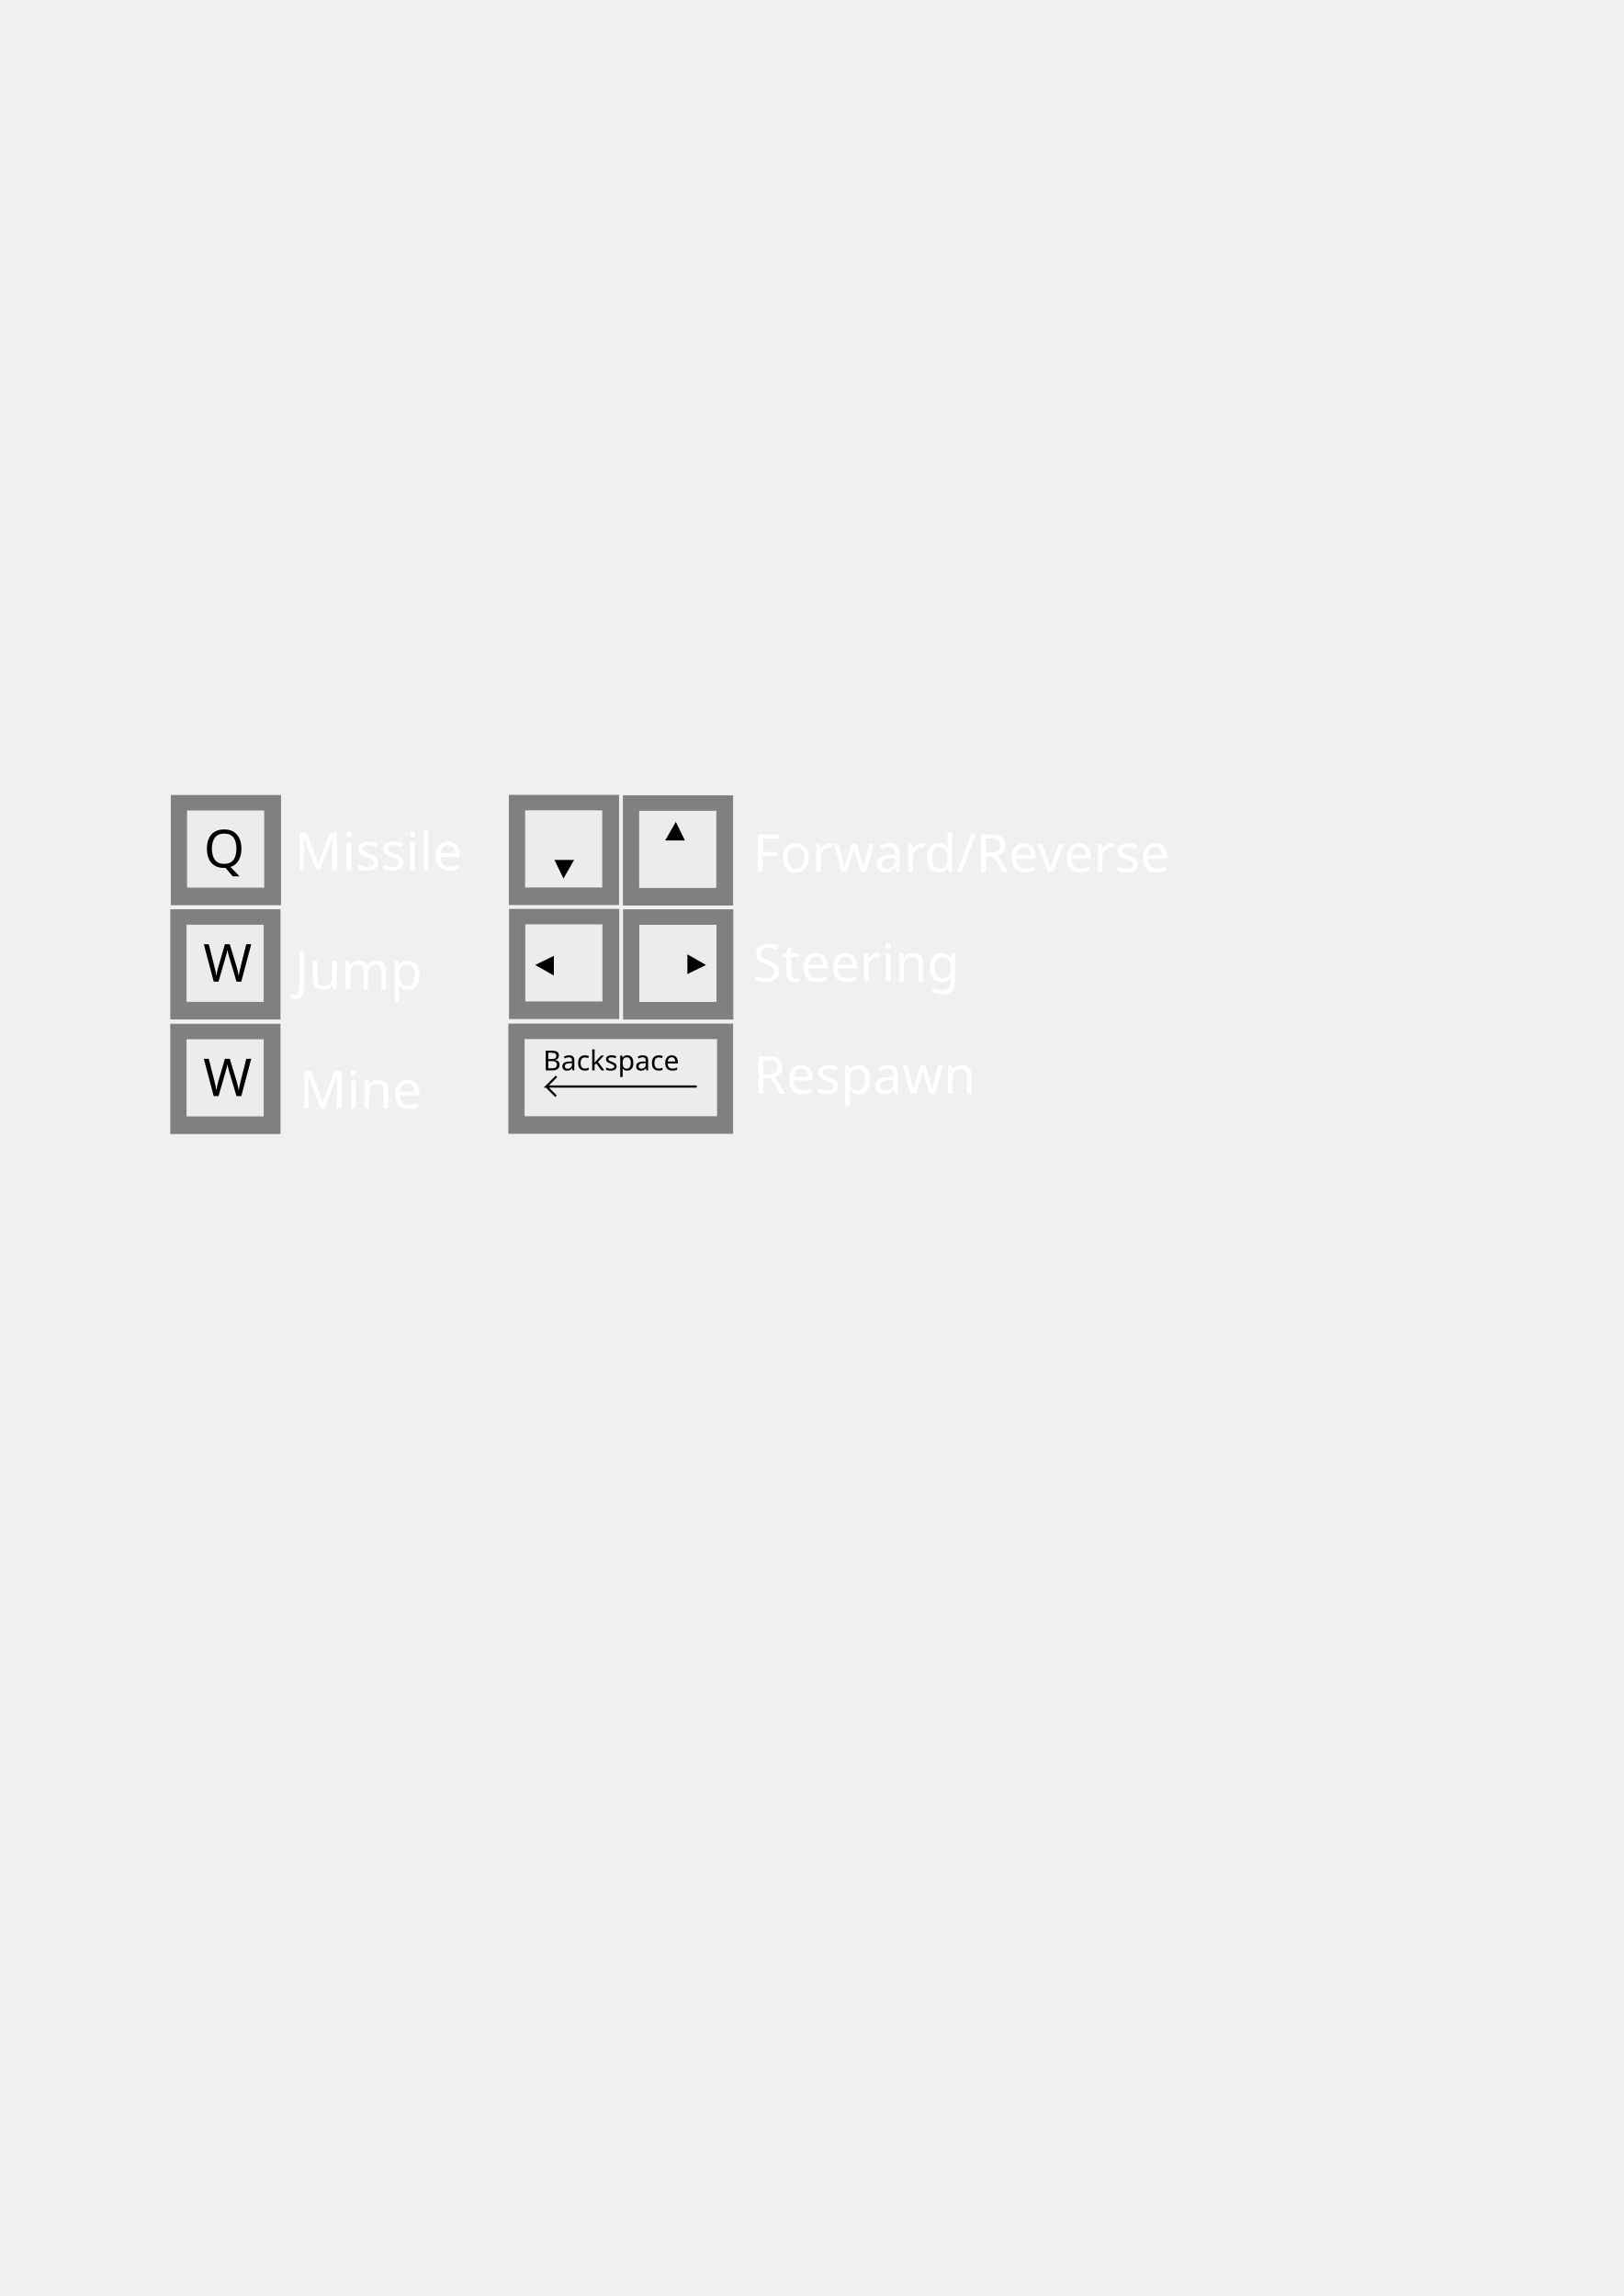
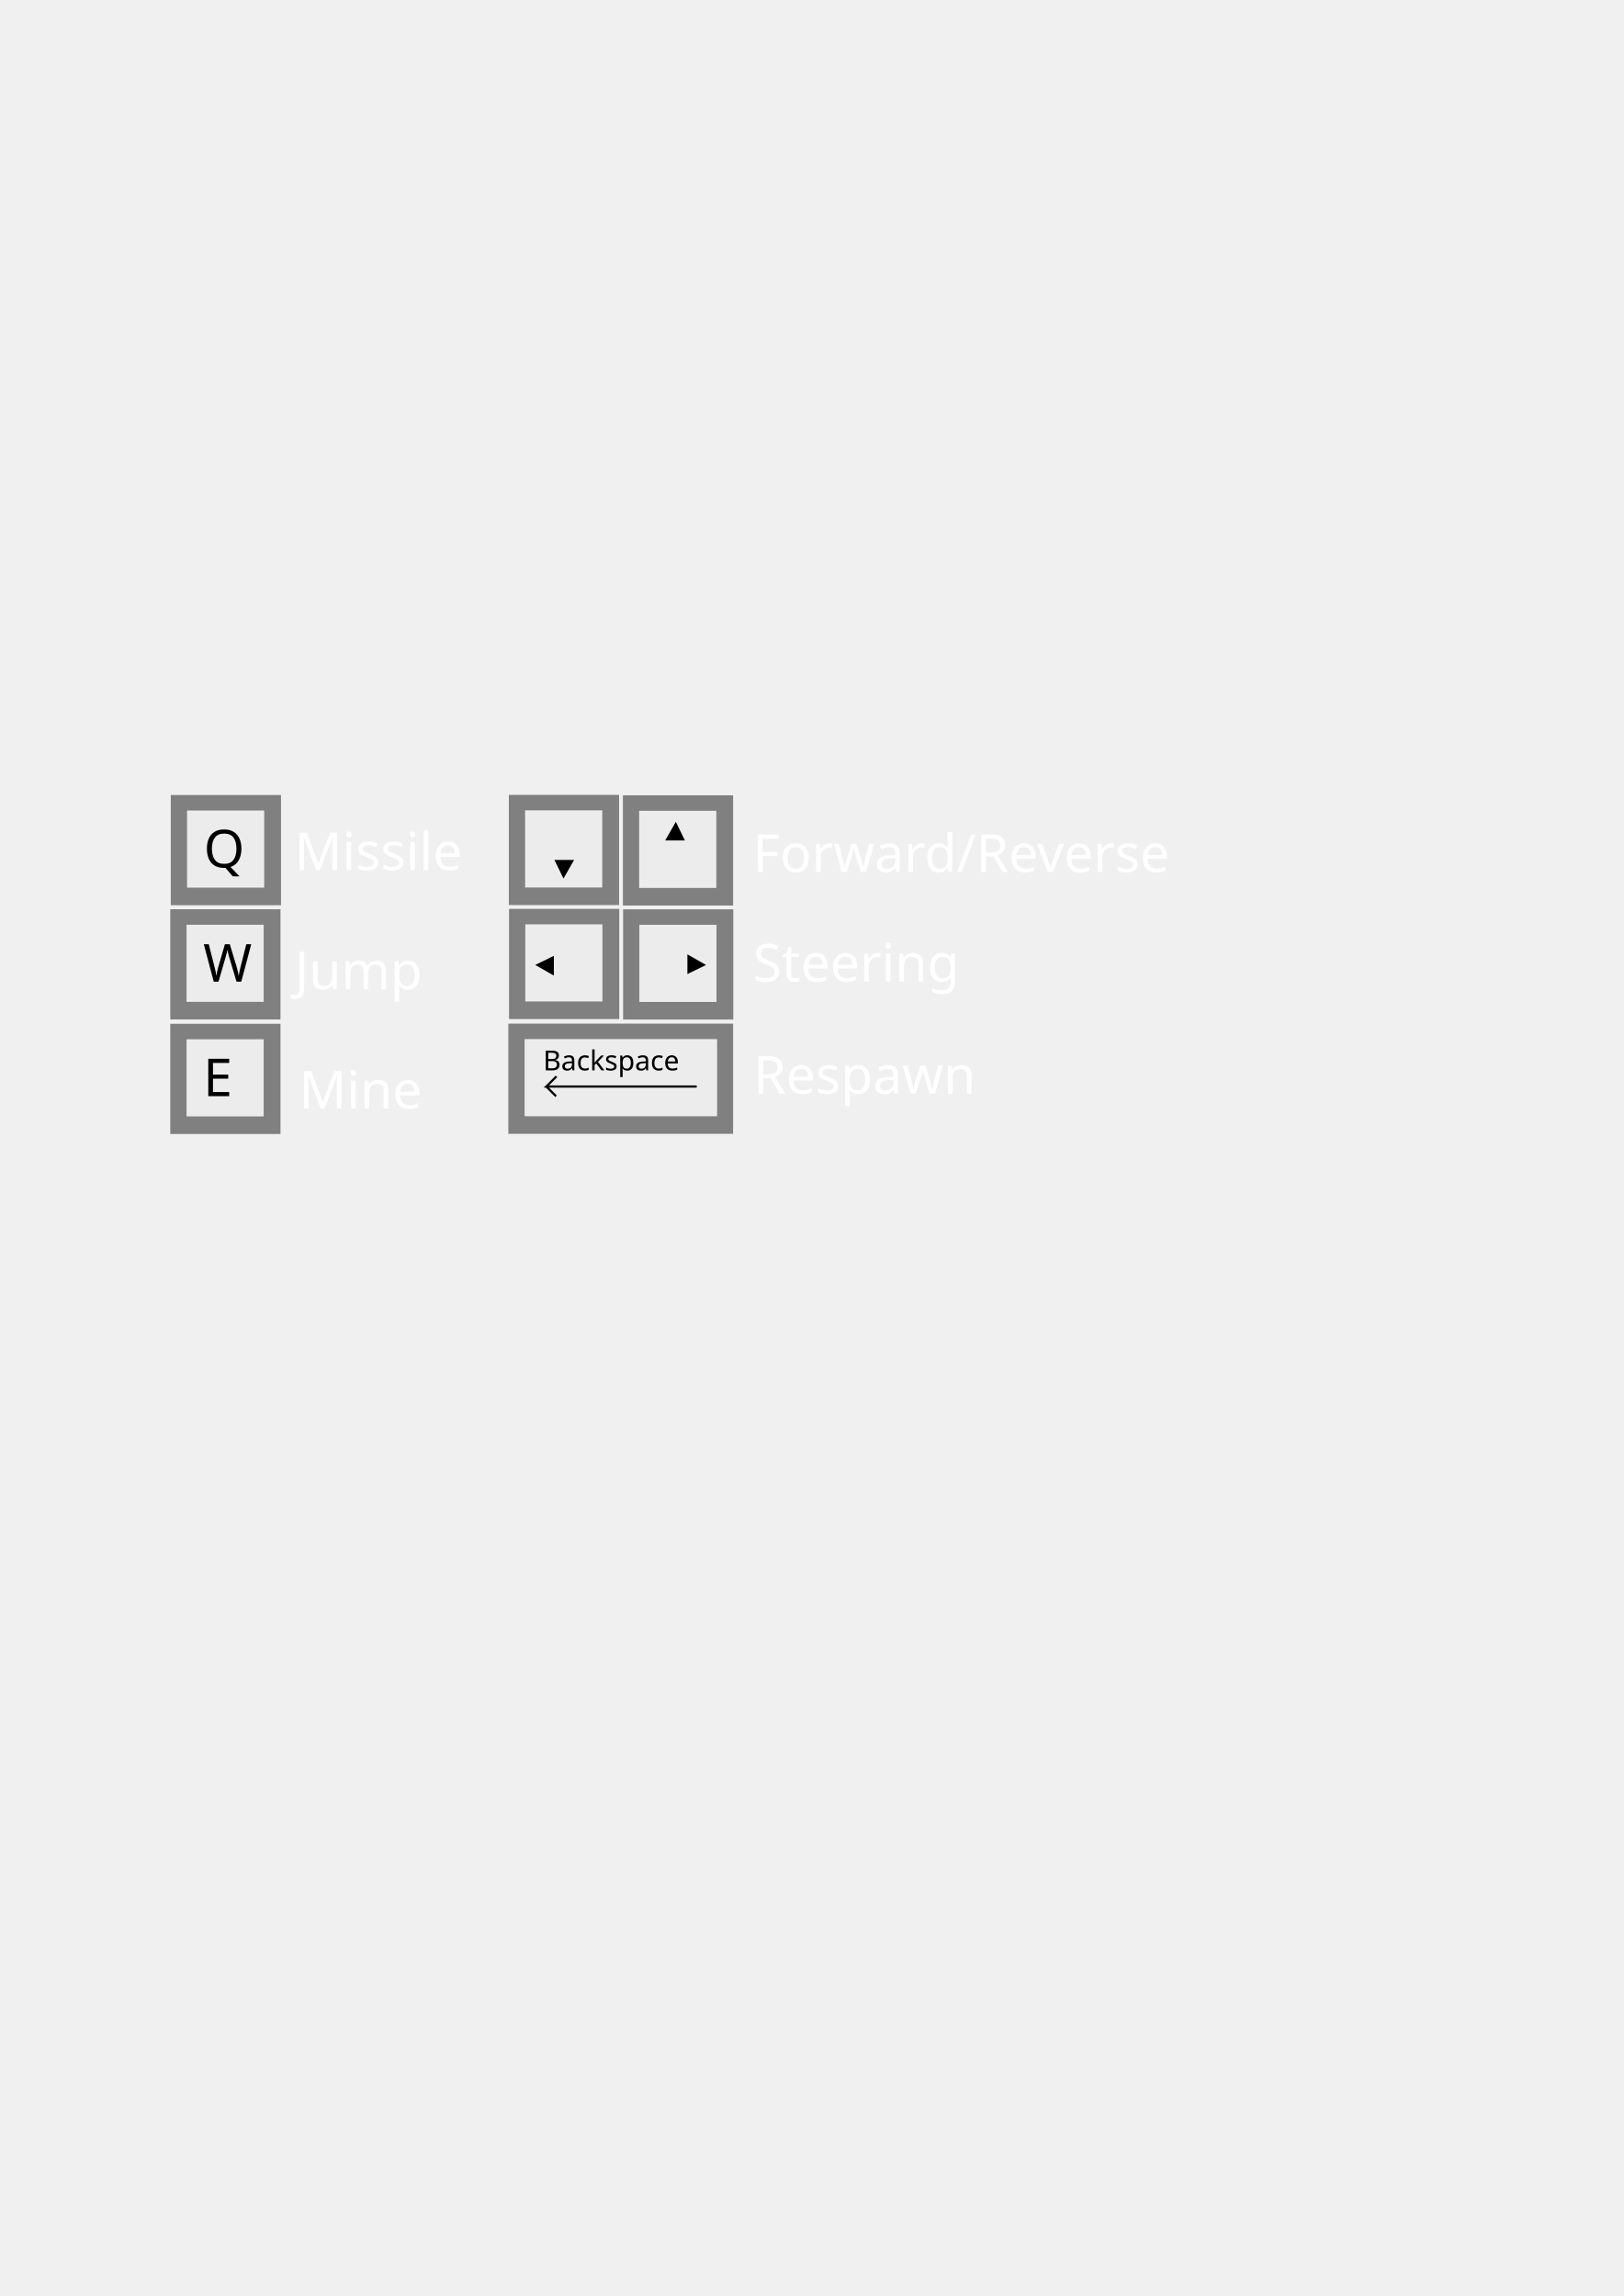
<svg xmlns="http://www.w3.org/2000/svg" width="744.094" height="1052.362" id="svg2" version="1.1">
  <defs id="defs4" />
  <g id="layer1">
    <rect style="fill:#808080;stroke:none" id="rect2985" width="50.508" height="50.508" x="78.266" y="364.401" />
    <rect style="fill:#ececec;stroke:none" id="rect2987" width="35.355" height="35.355" x="85.716" y="371.493" />
    <text xml:space="preserve" style="font-size:24px;font-style:normal;font-weight:normal;line-height:125%;letter-spacing:0px;word-spacing:0px;fill:#000000;fill-opacity:1;stroke:none;font-family:Sans" x="93.357" y="397.576" id="text2991">
      <tspan id="tspan2993" x="93.357" y="397.576">Q</tspan>
    </text>
    <rect style="fill:#808080;stroke:none" id="rect2985-1" width="50.508" height="50.508" x="78.032" y="416.751" />
    <rect style="fill:#ececec;stroke:none" id="rect2987-7" width="35.355" height="35.355" x="85.482" y="423.843" />
    <text xml:space="preserve" style="font-size:24px;font-style:normal;font-weight:normal;line-height:125%;letter-spacing:0px;word-spacing:0px;fill:#000000;fill-opacity:1;stroke:none;font-family:Sans" x="93.123" y="449.927" id="text2991-4">
      <tspan id="tspan2993-0" x="93.123" y="449.927">W</tspan>
    </text>
    <rect style="fill:#808080;stroke:none" id="rect2985-9" width="50.508" height="50.508" x="78.032" y="469.251" />
    <rect style="fill:#ececec;stroke:none" id="rect2987-4" width="35.355" height="35.355" x="85.482" y="476.343" />
    <text xml:space="preserve" style="font-size:24px;font-style:normal;font-weight:normal;line-height:125%;letter-spacing:0px;word-spacing:0px;fill:#000000;fill-opacity:1;stroke:none;font-family:Sans" x="93.123" y="502.427" id="text2991-8">
-       <tspan id="tspan2993-8" x="93.123" y="502.427">W</tspan>
+       <tspan id="tspan2993-8" x="93.123" y="502.427">E</tspan>
    </text>
    <text xml:space="preserve" style="font-size:24px;font-style:normal;font-weight:normal;line-height:125%;letter-spacing:0px;word-spacing:0px;fill:#ffffff;fill-opacity:1;stroke:none;font-family:Sans" x="135" y="398.791" id="text3035">
      <tspan id="tspan3037" x="135" y="398.791">Missile</tspan>
    </text>
    <text xml:space="preserve" style="font-size:24px;font-style:normal;font-weight:normal;line-height:125%;letter-spacing:0px;word-spacing:0px;fill:#ffffff;fill-opacity:1;stroke:none;font-family:Sans" x="135" y="453.434" id="text3039">
      <tspan id="tspan3041" x="135" y="453.434">Jump</tspan>
    </text>
    <text xml:space="preserve" style="font-size:24px;font-style:normal;font-weight:normal;line-height:125%;letter-spacing:0px;word-spacing:0px;fill:#ffffff;fill-opacity:1;stroke:none;font-family:Sans" x="137.071" y="508.076" id="text3043">
      <tspan id="tspan3045" x="137.071" y="508.076">Mine</tspan>
    </text>
    <rect style="fill:#808080;stroke:none" id="rect2985-2" width="50.508" height="50.508" x="233.194" y="364.326" />
    <rect style="fill:#ececec;stroke:none" id="rect2987-45" width="35.355" height="35.355" x="240.644" y="371.418" />
    <rect style="fill:#808080;stroke:none" id="rect2985-1-7" width="50.508" height="50.508" x="285.46" y="364.533" />
    <rect style="fill:#ececec;stroke:none" id="rect2987-7-1" width="35.355" height="35.355" x="292.909" y="371.625" />
    <rect style="fill:#808080;stroke:none" id="rect2985-9-2" width="103.008" height="50.508" x="232.96" y="469.176" />
    <rect style="fill:#ececec;stroke:none" id="rect2987-4-7" width="88.212" height="35.355" x="240.409" y="476.268" />
    <text xml:space="preserve" style="font-size:12.675px;font-style:normal;font-weight:normal;line-height:125%;letter-spacing:0px;word-spacing:0px;fill:#000000;fill-opacity:1;stroke:none;font-family:Sans" x="248.88" y="490.602" id="text2991-8-6">
      <tspan id="tspan2993-8-1" x="248.88" y="490.602">Backspace</tspan>
    </text>
    <text xml:space="preserve" style="font-size:24px;font-style:normal;font-weight:normal;line-height:125%;letter-spacing:0px;word-spacing:0px;fill:#ffffff;fill-opacity:1;stroke:none;font-family:Sans" x="344.999" y="399.644" id="text3035-4">
      <tspan id="tspan3037-2" x="344.999" y="399.644">Forward/Reverse</tspan>
    </text>
    <text xml:space="preserve" style="font-size:24px;font-style:normal;font-weight:normal;line-height:125%;letter-spacing:0px;word-spacing:0px;fill:#ffffff;fill-opacity:1;stroke:none;font-family:Sans" x="345.285" y="501.287" id="text3043-2">
      <tspan id="tspan3045-1" x="345.285" y="501.287">Respawn</tspan>
    </text>
    <path style="fill:#000000;fill-opacity:1;stroke:#000000;stroke-width:0.638px;stroke-linecap:butt;stroke-linejoin:miter;stroke-opacity:1" d="m 305.39,384.9 7.973,0 -3.669,-7.538 z" id="path3116" />
    <path style="fill:#000000;fill-opacity:1;stroke:#000000;stroke-width:0.638px;stroke-linecap:butt;stroke-linejoin:miter;stroke-opacity:1" d="m 262.558,394.45 -7.973,0 3.669,7.538 z" id="path3116-6" />
    <rect style="fill:#808080;stroke:none" id="rect2985-2-8" width="50.508" height="50.508" x="233.278" y="416.576" />
    <rect style="fill:#ececec;stroke:none" id="rect2987-45-5" width="35.355" height="35.355" x="240.727" y="423.668" />
    <rect style="fill:#808080;stroke:none" id="rect2985-1-7-7" width="50.508" height="50.508" x="285.543" y="416.783" />
    <rect style="fill:#ececec;stroke:none" id="rect2987-7-1-6" width="35.355" height="35.355" x="292.993" y="423.875" />
    <text xml:space="preserve" style="font-size:24px;font-style:normal;font-weight:normal;line-height:125%;letter-spacing:0px;word-spacing:0px;fill:#ffffff;fill-opacity:1;stroke:none;font-family:Sans" x="345.083" y="449.894" id="text3035-4-1">
      <tspan id="tspan3037-2-8" x="345.083" y="449.894">Steering</tspan>
    </text>
    <path style="fill:#000000;fill-opacity:1;stroke:#000000;stroke-width:0.638px;stroke-linecap:butt;stroke-linejoin:miter;stroke-opacity:1" d="m 315.334,437.966 0,7.973 7.538,-3.669 z" id="path3116-9" />
    <path style="fill:#000000;fill-opacity:1;stroke:#000000;stroke-width:0.638px;stroke-linecap:butt;stroke-linejoin:miter;stroke-opacity:1" d="m 253.496,446.599 0,-7.973 -7.538,3.669 z" id="path3116-6-2" />
    <path style="fill:none;stroke:#000000;stroke-width:1px;stroke-linecap:butt;stroke-linejoin:miter;stroke-opacity:1" d="m 319.286,498.005 -68.929,0 4.643,-4.643 -4.643,4.643 4.464,4.464" id="path3943" />
  </g>
</svg>
